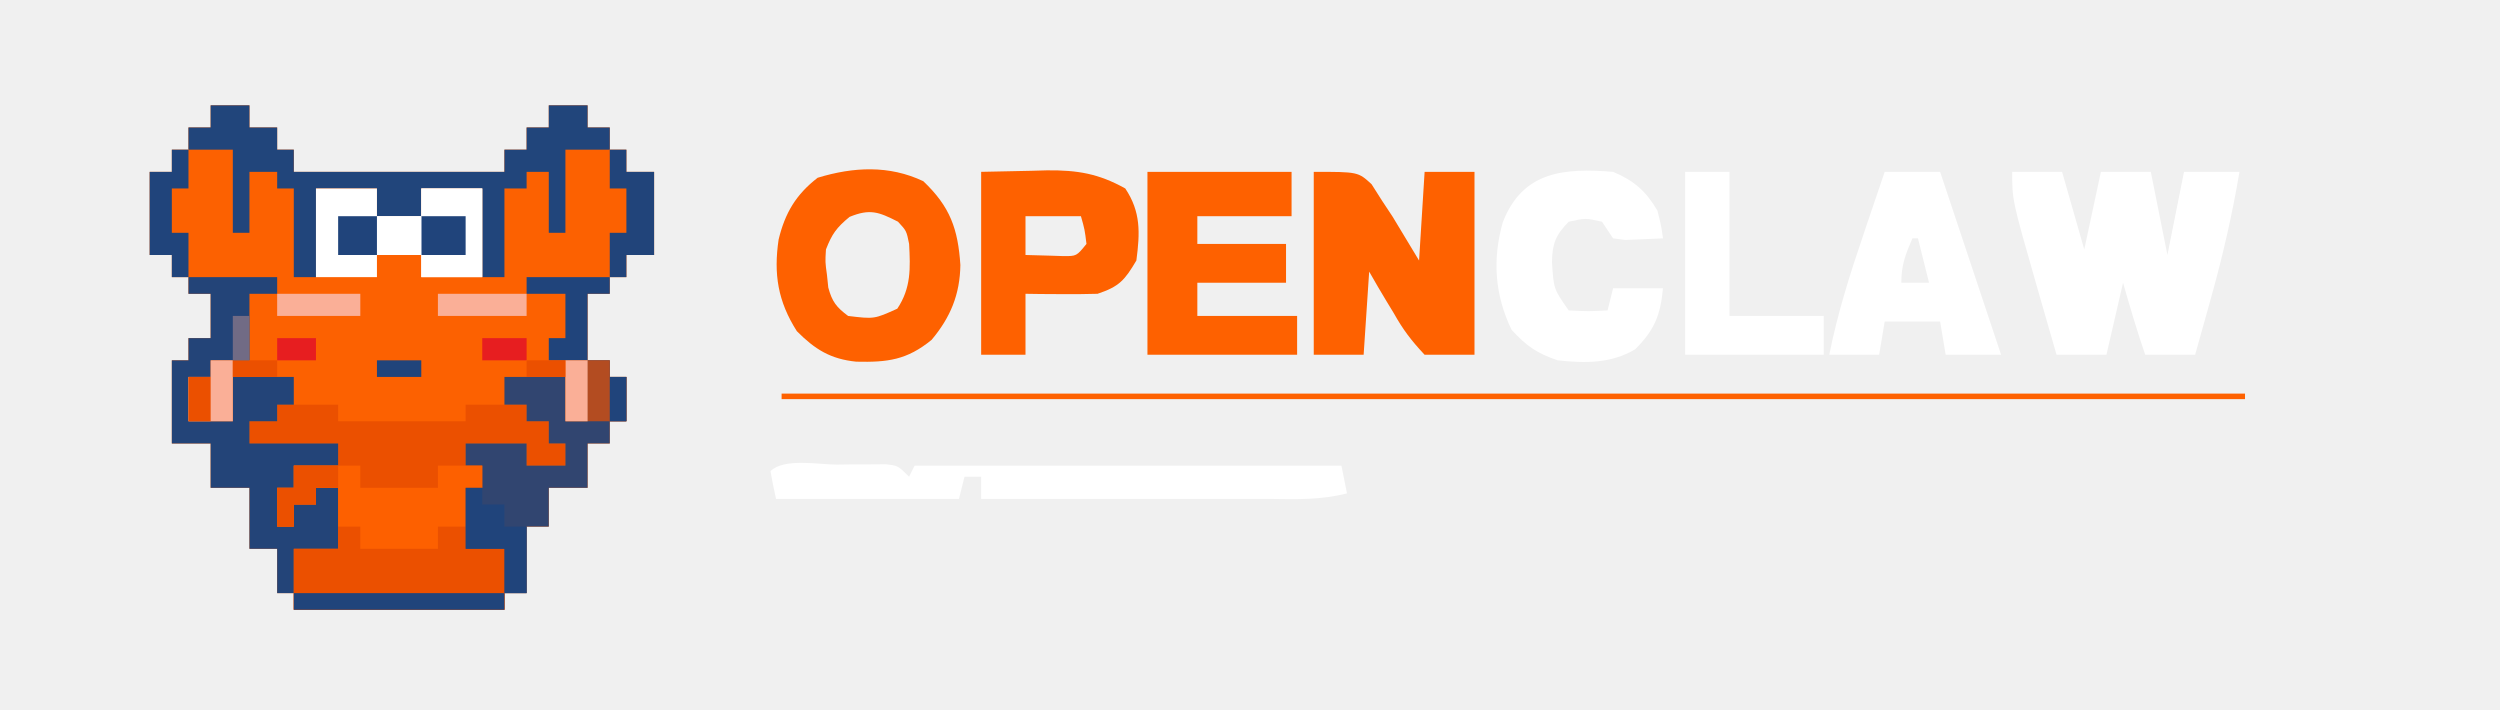
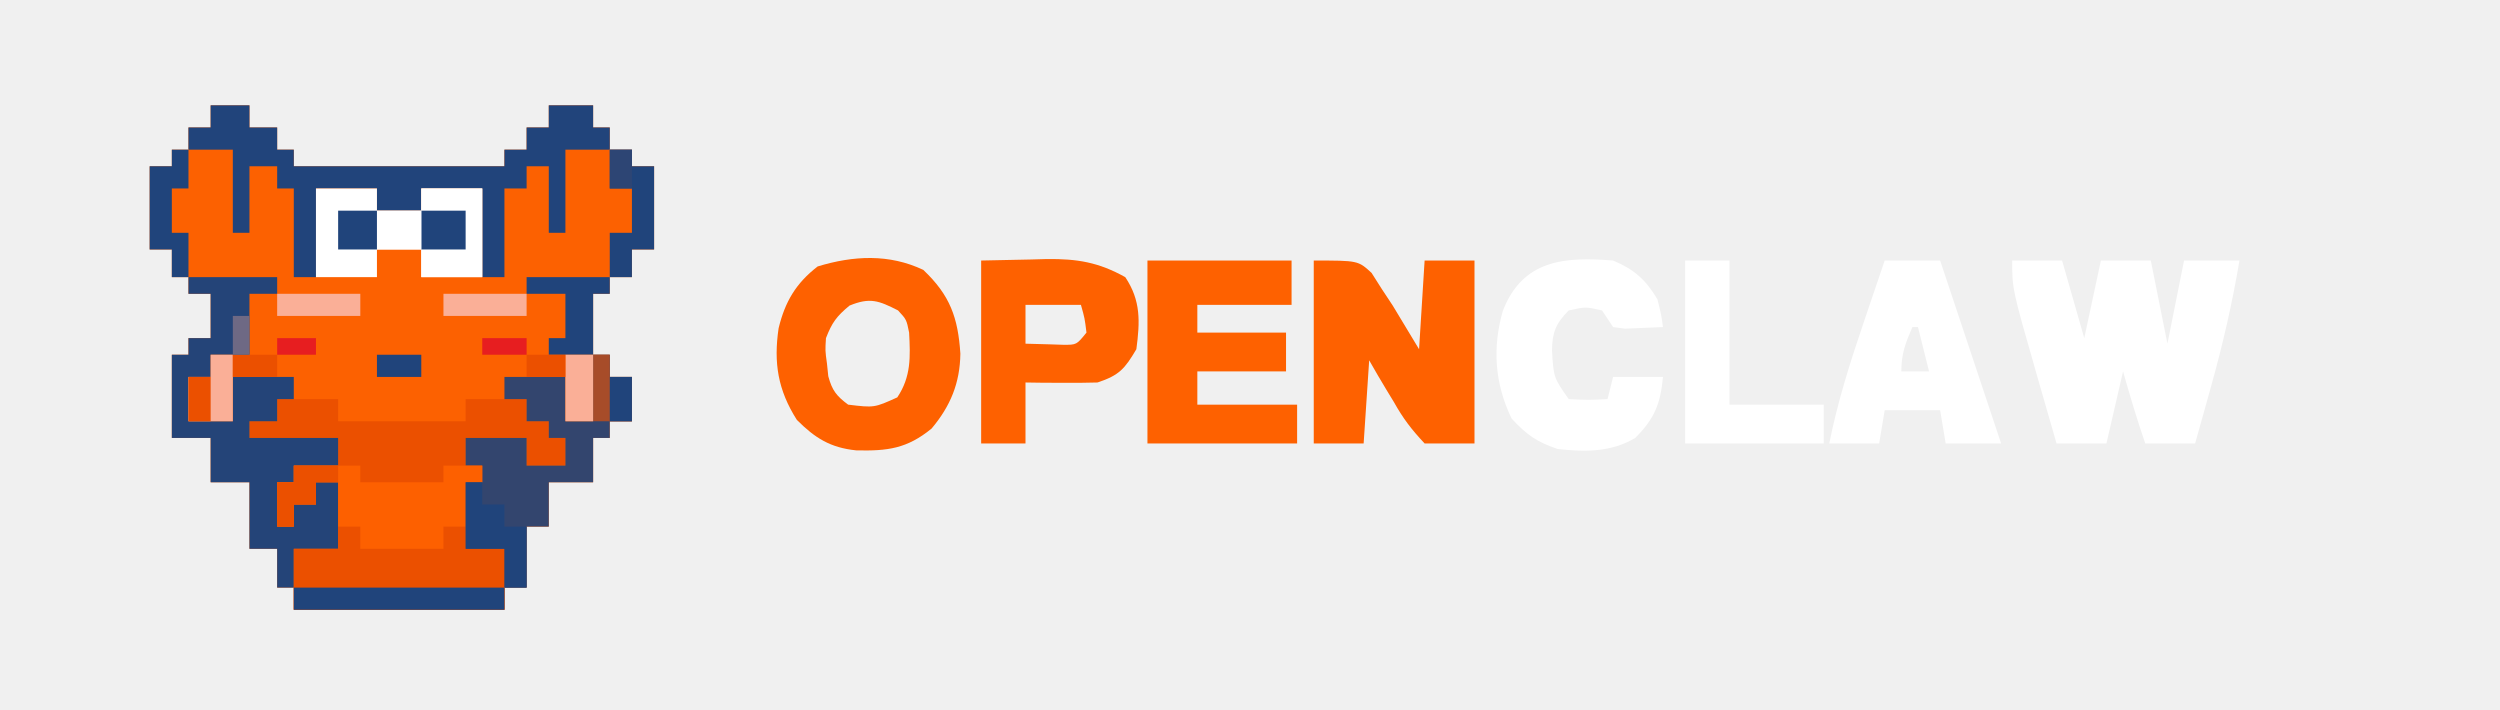
<svg xmlns="http://www.w3.org/2000/svg" version="1.1" width="451" height="128">
-   <path d="M0 0 C2.31 0 4.62 0 7 0 C7 1.32 7 2.64 7 4 C8.65 4 10.3 4 12 4 C12 5.32 12 6.64 12 8 C12.99 8 13.98 8 15 8 C15 9.32 15 10.64 15 12 C27.54 12 40.08 12 53 12 C53 10.68 53 9.36 53 8 C54.32 8 55.64 8 57 8 C57 6.68 57 5.36 57 4 C58.32 4 59.64 4 61 4 C61 2.68 61 1.36 61 0 C63.31 0 65.62 0 68 0 C68 1.32 68 2.64 68 4 C69.32 4 70.64 4 72 4 C72 5.32 72 6.64 72 8 C72.99 8 73.98 8 75 8 C75 9.32 75 10.64 75 12 C76.65 12 78.3 12 80 12 C80 16.95 80 21.9 80 27 C78.35 27 76.7 27 75 27 C75 28.32 75 29.64 75 31 C74.01 31 73.02 31 72 31 C72 31.99 72 32.98 72 34 C70.68 34 69.36 34 68 34 C68 37.96 68 41.92 68 46 C69.32 46 70.64 46 72 46 C72 46.99 72 47.98 72 49 C72.99 49 73.98 49 75 49 C75 51.64 75 54.28 75 57 C74.01 57 73.02 57 72 57 C72 58.32 72 59.64 72 61 C70.68 61 69.36 61 68 61 C68 63.64 68 66.28 68 69 C65.69 69 63.38 69 61 69 C61 71.31 61 73.62 61 76 C59.68 76 58.36 76 57 76 C57 79.96 57 83.92 57 88 C55.68 88 54.36 88 53 88 C53 88.99 53 89.98 53 91 C40.46 91 27.92 91 15 91 C15 90.01 15 89.02 15 88 C14.01 88 13.02 88 12 88 C12 85.36 12 82.72 12 80 C10.35 80 8.7 80 7 80 C7 76.37 7 72.74 7 69 C4.69 69 2.38 69 0 69 C0 66.36 0 63.72 0 61 C-2.31 61 -4.62 61 -7 61 C-7 56.05 -7 51.1 -7 46 C-6.01 46 -5.02 46 -4 46 C-4 44.68 -4 43.36 -4 42 C-2.68 42 -1.36 42 0 42 C0 39.36 0 36.72 0 34 C-1.32 34 -2.64 34 -4 34 C-4 33.01 -4 32.02 -4 31 C-4.99 31 -5.98 31 -7 31 C-7 29.68 -7 28.36 -7 27 C-8.32 27 -9.64 27 -11 27 C-11 22.05 -11 17.1 -11 12 C-9.68 12 -8.36 12 -7 12 C-7 10.68 -7 9.36 -7 8 C-6.01 8 -5.02 8 -4 8 C-4 6.68 -4 5.36 -4 4 C-2.68 4 -1.36 4 0 4 C0 2.68 0 1.36 0 0 Z " fill="#FC6101" transform="translate(38,19)" />
-   <path d="M0 0 C3.63 0 7.26 0 11 0 C11 0.99 11 1.98 11 3 C18.59 3 26.18 3 34 3 C34 2.01 34 1.02 34 0 C37.63 0 41.26 0 45 0 C45 0.99 45 1.98 45 3 C46.32 3 47.64 3 49 3 C49 4.32 49 5.64 49 7 C49.99 7 50.98 7 52 7 C52 8.32 52 9.64 52 11 C49.69 11 47.38 11 45 11 C45 9.68 45 8.36 45 7 C41.37 7 37.74 7 34 7 C34 8.32 34 9.64 34 11 C34.99 11 35.98 11 37 11 C37 12.32 37 13.64 37 15 C36.01 15 35.02 15 34 15 C34 18.63 34 22.26 34 26 C36.31 26 38.62 26 41 26 C41 29.63 41 33.26 41 37 C28.46 37 15.92 37 3 37 C3 33.37 3 29.74 3 26 C5.64 26 8.28 26 11 26 C11 22.37 11 18.74 11 15 C9.68 15 8.36 15 7 15 C7 15.99 7 16.98 7 18 C5.68 18 4.36 18 3 18 C3 19.32 3 20.64 3 22 C2.01 22 1.02 22 0 22 C0 19.69 0 17.38 0 15 C0.99 15 1.98 15 3 15 C3 13.68 3 12.36 3 11 C5.64 11 8.28 11 11 11 C11 9.68 11 8.36 11 7 C5.72 7 0.44 7 -5 7 C-5 5.68 -5 4.36 -5 3 C-3.35 3 -1.7 3 0 3 C0 2.01 0 1.02 0 0 Z " fill="#EB5000" transform="translate(50,73)" />
-   <path d="M0 0 C2.97 0 5.94 0 9 0 C11 7 11 7 13 14 C13.99 9.38 14.98 4.76 16 0 C18.97 0 21.94 0 25 0 C25.99 4.95 26.98 9.9 28 15 C28.99 10.05 29.98 5.1 31 0 C34.3 0 37.6 0 41 0 C39.7 7.71 37.99 15.16 35.88 22.69 C35.6 23.69 35.32 24.69 35.04 25.72 C34.36 28.15 33.68 30.57 33 33 C30.03 33 27.06 33 24 33 C22.53 28.7 21.23 24.38 20 20 C19.01 24.29 18.02 28.58 17 33 C14.03 33 11.06 33 8 33 C7.04 29.67 6.08 26.33 5.12 23 C4.86 22.07 4.59 21.13 4.31 20.17 C0 5.14 0 5.14 0 0 Z " fill="#FFFFFF" transform="translate(363,31)" />
-   <path d="M0 0 C8 0 8 0 10.43 2.23 C11.05 3.21 11.67 4.18 12.31 5.19 C12.95 6.15 13.58 7.11 14.24 8.11 C15.84 10.73 17.42 13.36 19 16 C19.33 10.72 19.66 5.44 20 0 C22.97 0 25.94 0 29 0 C29 10.89 29 21.78 29 33 C26.03 33 23.06 33 20 33 C17.57 30.4 16.13 28.51 14.44 25.5 C14 24.78 13.56 24.07 13.12 23.33 C12.05 21.57 11.02 19.79 10 18 C9.67 22.95 9.34 27.9 9 33 C6.03 33 3.06 33 0 33 C0 22.11 0 11.22 0 0 Z " fill="#FE6100" transform="translate(237,31)" />
-   <path d="M0 0 C4.85 4.6 6.26 8.62 6.69 15.12 C6.61 20.42 4.91 24.56 1.5 28.62 C-2.94 32.26 -6.47 32.69 -12.09 32.56 C-16.76 32.09 -19.55 30.33 -22.81 27.06 C-26.24 21.67 -27.02 16.74 -26.1 10.52 C-24.95 5.77 -23 2.43 -19.06 -0.62 C-12.6 -2.59 -6.16 -2.92 0 0 Z M-13.31 6.44 C-15.66 8.39 -16.47 9.51 -17.56 12.31 C-17.7 14.58 -17.7 14.58 -17.38 16.88 C-17.3 17.64 -17.22 18.4 -17.14 19.19 C-16.45 21.74 -15.67 22.74 -13.56 24.31 C-8.85 24.88 -8.85 24.88 -4.69 23 C-2.18 19.24 -2.33 15.69 -2.56 11.31 C-3.03 8.96 -3.03 8.96 -4.56 7.31 C-8.06 5.53 -9.62 4.93 -13.31 6.44 Z " fill="#FE6100" transform="translate(166.5625,32.6875)" />
-   <path d="M0 0 C8.58 0 17.16 0 26 0 C26 2.64 26 5.28 26 8 C20.39 8 14.78 8 9 8 C9 9.65 9 11.3 9 13 C14.28 13 19.56 13 25 13 C25 15.31 25 17.62 25 20 C19.72 20 14.44 20 9 20 C9 21.98 9 23.96 9 26 C14.94 26 20.88 26 27 26 C27 28.31 27 30.62 27 33 C18.09 33 9.18 33 0 33 C0 22.11 0 11.22 0 0 Z " fill="#FE6100" transform="translate(207,31)" />
-   <path d="M0 0 C5.28 0 10.56 0 16 0 C16 0.99 16 1.98 16 3 C14.35 3 12.7 3 11 3 C11 6.96 11 10.92 11 15 C8.69 15 6.38 15 4 15 C4 15.99 4 16.98 4 18 C2.68 18 1.36 18 0 18 C0 20.64 0 23.28 0 26 C2.64 26 5.28 26 8 26 C8 23.36 8 20.72 8 18 C11.63 18 15.26 18 19 18 C19 19.65 19 21.3 19 23 C18.01 23 17.02 23 16 23 C16 23.99 16 24.98 16 26 C14.35 26 12.7 26 11 26 C11 27.32 11 28.64 11 30 C16.28 30 21.56 30 27 30 C27 31.32 27 32.64 27 34 C24.36 34 21.72 34 19 34 C19 35.32 19 36.64 19 38 C18.01 38 17.02 38 16 38 C16 40.31 16 42.62 16 45 C16.99 45 17.98 45 19 45 C19 43.68 19 42.36 19 41 C20.32 41 21.64 41 23 41 C23 40.01 23 39.02 23 38 C24.32 38 25.64 38 27 38 C27 41.63 27 45.26 27 49 C24.36 49 21.72 49 19 49 C19 51.64 19 54.28 19 57 C18.01 57 17.02 57 16 57 C16 54.36 16 51.72 16 49 C14.35 49 12.7 49 11 49 C11 45.37 11 41.74 11 38 C8.69 38 6.38 38 4 38 C4 35.36 4 32.72 4 30 C1.69 30 -0.62 30 -3 30 C-3 25.05 -3 20.1 -3 15 C-2.01 15 -1.02 15 0 15 C0 13.68 0 12.36 0 11 C1.32 11 2.64 11 4 11 C4 8.36 4 5.72 4 3 C2.68 3 1.36 3 0 3 C0 2.01 0 1.02 0 0 Z " fill="#234478" transform="translate(34,50)" />
-   <path d="M0 0 C2.31 0 4.62 0 7 0 C7 1.32 7 2.64 7 4 C8.65 4 10.3 4 12 4 C12 5.32 12 6.64 12 8 C12.99 8 13.98 8 15 8 C15 9.32 15 10.64 15 12 C27.54 12 40.08 12 53 12 C53 10.68 53 9.36 53 8 C54.32 8 55.64 8 57 8 C57 6.68 57 5.36 57 4 C58.32 4 59.64 4 61 4 C61 2.68 61 1.36 61 0 C63.31 0 65.62 0 68 0 C68 1.32 68 2.64 68 4 C69.32 4 70.64 4 72 4 C72 5.32 72 6.64 72 8 C69.36 8 66.72 8 64 8 C64 12.95 64 17.9 64 23 C63.01 23 62.02 23 61 23 C61 19.37 61 15.74 61 12 C59.68 12 58.36 12 57 12 C57 12.99 57 13.98 57 15 C55.68 15 54.36 15 53 15 C53 20.28 53 25.56 53 31 C51.68 31 50.36 31 49 31 C49 25.72 49 20.44 49 15 C45.37 15 41.74 15 38 15 C38 16.65 38 18.3 38 20 C35.36 20 32.72 20 30 20 C30 18.35 30 16.7 30 15 C26.37 15 22.74 15 19 15 C19 20.28 19 25.56 19 31 C17.68 31 16.36 31 15 31 C15 25.72 15 20.44 15 15 C14.01 15 13.02 15 12 15 C12 14.01 12 13.02 12 12 C10.35 12 8.7 12 7 12 C7 15.63 7 19.26 7 23 C6.01 23 5.02 23 4 23 C4 18.05 4 13.1 4 8 C1.36 8 -1.28 8 -4 8 C-4 6.68 -4 5.36 -4 4 C-2.68 4 -1.36 4 0 4 C0 2.68 0 1.36 0 0 Z " fill="#21457B" transform="translate(38,19)" />
-   <path d="M0 0 C2.99 -0.06 5.98 -0.12 9.06 -0.19 C9.99 -0.21 10.92 -0.24 11.88 -0.27 C17.36 -0.32 21.18 0.31 26 3 C28.83 7.24 28.66 11.02 28 16 C25.89 19.56 24.92 20.69 21 22 C18.77 22.07 16.54 22.08 14.31 22.06 C12.54 22.05 12.54 22.05 10.74 22.04 C9.83 22.02 8.93 22.01 8 22 C8 25.63 8 29.26 8 33 C5.36 33 2.72 33 0 33 C0 22.11 0 11.22 0 0 Z M8 8 C8 10.31 8 12.62 8 15 C9.46 15.05 10.92 15.09 12.38 15.12 C13.59 15.16 13.59 15.16 14.84 15.2 C17.21 15.21 17.21 15.21 19 13 C18.68 10.4 18.68 10.4 18 8 C14.7 8 11.4 8 8 8 Z " fill="#FE6100" transform="translate(177,31)" />
-   <path d="M0 0 C3.76 1.57 5.94 3.49 8 7 C8.69 9.75 8.69 9.75 9 12 C7.54 12.08 6.08 12.14 4.62 12.19 C3.81 12.22 3 12.26 2.16 12.29 C1.45 12.2 0.74 12.1 0 12 C-0.66 11.01 -1.32 10.02 -2 9 C-4.96 8.33 -4.96 8.33 -8 9 C-10.32 11.32 -10.99 12.98 -11.02 16.27 C-10.72 21.14 -10.72 21.14 -8 25 C-4.42 25.17 -4.42 25.17 -1 25 C-0.67 23.68 -0.34 22.36 0 21 C2.97 21 5.94 21 9 21 C8.55 25.86 7.47 28.53 4 32 C-0.33 34.6 -5.1 34.55 -10 34 C-13.78 32.72 -15.61 31.42 -18.31 28.5 C-21.34 22.22 -21.81 15.78 -19.88 9.06 C-16.3 -0.16 -8.75 -0.71 0 0 Z " fill="#FFFFFF" transform="translate(291,31)" />
-   <path d="M0 0 C3.3 0 6.6 0 10 0 C13.63 10.89 17.26 21.78 21 33 C17.7 33 14.4 33 11 33 C10.67 31.02 10.34 29.04 10 27 C6.7 27 3.4 27 0 27 C-0.33 28.98 -0.66 30.96 -1 33 C-3.97 33 -6.94 33 -10 33 C-8.52 25.59 -6.31 18.58 -3.88 11.44 C-3.5 10.33 -3.13 9.23 -2.75 8.09 C-1.83 5.39 -0.92 2.7 0 0 Z M5 12 C3.74 14.91 3 16.8 3 20 C4.65 20 6.3 20 8 20 C7.34 17.36 6.68 14.72 6 12 C5.67 12 5.34 12 5 12 Z " fill="#FFFFFF" transform="translate(340,31)" />
-   <path d="M0 0 C1.03 -0.01 2.06 -0.02 3.12 -0.04 C4.59 -0.04 4.59 -0.04 6.09 -0.04 C6.99 -0.05 7.9 -0.05 8.83 -0.06 C11.06 0.19 11.06 0.19 13.06 2.19 C13.39 1.53 13.72 0.87 14.06 0.19 C39.73 0.19 65.4 0.19 91.06 0.19 C91.56 2.66 91.56 2.66 92.06 5.19 C87.39 6.39 82.85 6.27 78.06 6.19 C77.4 6.19 76.74 6.19 76.06 6.19 C59.4 6.19 42.73 6.19 26.06 6.19 C26.06 4.87 26.06 3.55 26.06 2.19 C25.07 2.19 24.08 2.19 23.06 2.19 C22.73 3.51 22.4 4.83 22.06 6.19 C11.06 6.19 0.06 6.19 -10.94 6.19 C-11.32 4.53 -11.65 2.86 -11.94 1.19 C-9.52 -1.23 -3.25 0 0 0 Z M17.06 2.19 C18.06 4.19 18.06 4.19 18.06 4.19 Z " fill="#FFFFFF" transform="translate(150.9375,83.8125)" />
-   <path d="M0 0 C1.32 0 2.64 0 4 0 C4 0.99 4 1.98 4 3 C4.99 3 5.98 3 7 3 C7 5.64 7 8.28 7 11 C6.01 11 5.02 11 4 11 C4 12.32 4 13.64 4 15 C2.68 15 1.36 15 0 15 C0 17.64 0 20.28 0 23 C-2.31 23 -4.62 23 -7 23 C-7 25.31 -7 27.62 -7 30 C-8.32 30 -9.64 30 -11 30 C-11 33.96 -11 37.92 -11 42 C-12.32 42 -13.64 42 -15 42 C-15 39.36 -15 36.72 -15 34 C-17.31 34 -19.62 34 -22 34 C-22 30.37 -22 26.74 -22 23 C-21.01 23 -20.02 23 -19 23 C-19 21.68 -19 20.36 -19 19 C-19.99 19 -20.98 19 -22 19 C-22 17.68 -22 16.36 -22 15 C-18.37 15 -14.74 15 -11 15 C-11 16.32 -11 17.64 -11 19 C-8.69 19 -6.38 19 -4 19 C-4 17.68 -4 16.36 -4 15 C-4.99 15 -5.98 15 -7 15 C-7 13.68 -7 12.36 -7 11 C-8.32 11 -9.64 11 -11 11 C-11 10.01 -11 9.02 -11 8 C-12.32 8 -13.64 8 -15 8 C-15 6.35 -15 4.7 -15 3 C-11.37 3 -7.74 3 -4 3 C-4 5.64 -4 8.28 -4 11 C-2.68 11 -1.36 11 0 11 C0 7.37 0 3.74 0 0 Z " fill="#314570" transform="translate(106,65)" />
-   <path d="M0 0 C1.32 0 2.64 0 4 0 C4 1.32 4 2.64 4 4 C8.62 4 13.24 4 18 4 C18 2.68 18 1.36 18 0 C19.65 0 21.3 0 23 0 C23 1.32 23 2.64 23 4 C25.31 4 27.62 4 30 4 C30 7.63 30 11.26 30 15 C17.46 15 4.92 15 -8 15 C-8 11.37 -8 7.74 -8 4 C-5.36 4 -2.72 4 0 4 C0 2.68 0 1.36 0 0 Z " fill="#EB5000" transform="translate(61,95)" />
-   <path d="M0 0 C3.63 0 7.26 0 11 0 C11 1.65 11 3.3 11 5 C13.64 5 16.28 5 19 5 C19 3.35 19 1.7 19 0 C22.63 0 26.26 0 30 0 C30 5.28 30 10.56 30 16 C26.37 16 22.74 16 19 16 C19 14.68 19 13.36 19 12 C16.36 12 13.72 12 11 12 C11 13.32 11 14.64 11 16 C7.37 16 3.74 16 0 16 C0 10.72 0 5.44 0 0 Z " fill="#FFFFFF" transform="translate(57,34)" />
-   <path d="M0 0 C2.64 0 5.28 0 8 0 C8 8.58 8 17.16 8 26 C13.61 26 19.22 26 25 26 C25 28.31 25 30.62 25 33 C16.75 33 8.5 33 0 33 C0 22.11 0 11.22 0 0 Z " fill="#FFFFFF" transform="translate(304,31)" />
-   <path d="M0 0 C3.96 0 7.92 0 12 0 C12 1.32 12 2.64 12 4 C16.62 4 21.24 4 26 4 C26 2.68 26 1.36 26 0 C28.64 0 31.28 0 34 0 C34 1.32 34 2.64 34 4 C33.01 4 32.02 4 31 4 C31 6.31 31 8.62 31 11 C29.35 11 27.7 11 26 11 C26 12.32 26 13.64 26 15 C21.38 15 16.76 15 12 15 C12 13.68 12 12.36 12 11 C10.68 11 9.36 11 8 11 C8 8.69 8 6.38 8 4 C6.68 4 5.36 4 4 4 C4 4.99 4 5.98 4 7 C2.68 7 1.36 7 0 7 C0 8.32 0 9.64 0 11 C-0.99 11 -1.98 11 -3 11 C-3 8.69 -3 6.38 -3 4 C-2.01 4 -1.02 4 0 4 C0 2.68 0 1.36 0 0 Z " fill="#FD6000" transform="translate(53,84)" />
-   <path d="M0 0 C87.12 0 174.24 0 264 0 C264 0.33 264 0.66 264 1 C176.88 1 89.76 1 0 1 C0 0.67 0 0.34 0 0 Z " fill="#FE6100" transform="translate(141,71)" />
-   <path d="M0 0 C3.63 0 7.26 0 11 0 C11 5.28 11 10.56 11 16 C7.37 16 3.74 16 0 16 C0 14.68 0 13.36 0 12 C2.64 12 5.28 12 8 12 C8 9.69 8 7.38 8 5 C5.36 5 2.72 5 0 5 C0 3.35 0 1.7 0 0 Z " fill="#FFFFFF" transform="translate(76,34)" />
-   <path d="M0 0 C0.99 0 1.98 0 3 0 C3 1.32 3 2.64 3 4 C4.65 4 6.3 4 8 4 C8 8.95 8 13.9 8 19 C6.35 19 4.7 19 3 19 C3 20.32 3 21.64 3 23 C2.01 23 1.02 23 0 23 C0 20.36 0 17.72 0 15 C0.99 15 1.98 15 3 15 C3 12.36 3 9.72 3 7 C2.01 7 1.02 7 0 7 C0 4.69 0 2.38 0 0 Z " fill="#21447A" transform="translate(110,27)" />
-   <path d="M0 0 C12.54 0 25.08 0 38 0 C38 0.99 38 1.98 38 3 C25.46 3 12.92 3 0 3 C0 2.01 0 1.02 0 0 Z " fill="#20447B" transform="translate(53,107)" />
-   <path d="M0 0 C0.99 0 1.98 0 3 0 C3 0.99 3 1.98 3 3 C4.32 3 5.64 3 7 3 C7 4.32 7 5.64 7 7 C8.32 7 9.64 7 11 7 C11 10.96 11 14.92 11 19 C9.68 19 8.36 19 7 19 C7 16.36 7 13.72 7 11 C4.69 11 2.38 11 0 11 C0 7.37 0 3.74 0 0 Z " fill="#20447B" transform="translate(84,88)" />
-   <path d="M0 0 C4.95 0 9.9 0 15 0 C15 0.99 15 1.98 15 3 C13.68 3 12.36 3 11 3 C11 6.96 11 10.92 11 15 C8.69 15 6.38 15 4 15 C4 13.68 4 12.36 4 11 C4.99 11 5.98 11 7 11 C7 8.36 7 5.72 7 3 C4.69 3 2.38 3 0 3 C0 2.01 0 1.02 0 0 Z " fill="#20447B" transform="translate(95,50)" />
-   <path d="M0 0 C0.99 0 1.98 0 3 0 C3 2.31 3 4.62 3 7 C2.01 7 1.02 7 0 7 C0 9.64 0 12.28 0 15 C0.99 15 1.98 15 3 15 C3 17.64 3 20.28 3 23 C2.01 23 1.02 23 0 23 C0 21.68 0 20.36 0 19 C-1.32 19 -2.64 19 -4 19 C-4 14.05 -4 9.1 -4 4 C-2.68 4 -1.36 4 0 4 C0 2.68 0 1.36 0 0 Z " fill="#20447B" transform="translate(31,27)" />
-   <path d="M0 0 C1.32 0 2.64 0 4 0 C4 3.63 4 7.26 4 11 C1.36 11 -1.28 11 -4 11 C-4 8.36 -4 5.72 -4 3 C-2.68 3 -1.36 3 0 3 C0 2.01 0 1.02 0 0 Z " fill="#FAAF97" transform="translate(38,65)" />
-   <path d="M0 0 C1.32 0 2.64 0 4 0 C4 0.99 4 1.98 4 3 C4.99 3 5.98 3 7 3 C7 5.64 7 8.28 7 11 C4.69 11 2.38 11 0 11 C0 7.37 0 3.74 0 0 Z " fill="#B34C21" transform="translate(106,65)" />
-   <path d="M0 0 C2.64 0 5.28 0 8 0 C8 1.32 8 2.64 8 4 C6.68 4 5.36 4 4 4 C4 4.99 4 5.98 4 7 C2.68 7 1.36 7 0 7 C0 8.32 0 9.64 0 11 C-0.99 11 -1.98 11 -3 11 C-3 8.69 -3 6.38 -3 4 C-2.01 4 -1.02 4 0 4 C0 2.68 0 1.36 0 0 Z " fill="#EB5000" transform="translate(53,84)" />
-   <path d="M0 0 C5.28 0 10.56 0 16 0 C16 1.32 16 2.64 16 4 C10.72 4 5.44 4 0 4 C0 2.68 0 1.36 0 0 Z " fill="#FAAF97" transform="translate(79,53)" />
+   <path d="M0 0 C2.31 0 4.62 0 7 0 C7 1.32 7 2.64 7 4 C8.65 4 10.3 4 12 4 C12 5.32 12 6.64 12 8 C12.99 8 13.98 8 15 8 C15 8.99 15 9.98 15 11 C27.54 11 40.08 11 53 11 C53 10.01 53 9.02 53 8 C54.32 8 55.64 8 57 8 C57 6.68 57 5.36 57 4 C58.32 4 59.64 4 61 4 C61 2.68 61 1.36 61 0 C63.64 0 66.28 0 69 0 C69 1.32 69 2.64 69 4 C69.99 4 70.98 4 72 4 C72 5.32 72 6.64 72 8 C73.32 8 74.64 8 76 8 C76 8.99 76 9.98 76 11 C77.32 11 78.64 11 80 11 C80 15.95 80 20.9 80 26 C78.68 26 77.36 26 76 26 C76 27.65 76 29.3 76 31 C74.68 31 73.36 31 72 31 C72 31.99 72 32.98 72 34 C71.01 34 70.02 34 69 34 C69 37.63 69 41.26 69 45 C69.99 45 70.98 45 72 45 C72 46.32 72 47.64 72 49 C73.32 49 74.64 49 76 49 C76 51.64 76 54.28 76 57 C74.68 57 73.36 57 72 57 C72 57.99 72 58.98 72 60 C71.01 60 70.02 60 69 60 C69 62.64 69 65.28 69 68 C66.36 68 63.72 68 61 68 C61 70.64 61 73.28 61 76 C59.68 76 58.36 76 57 76 C57 79.63 57 83.26 57 87 C55.68 87 54.36 87 53 87 C53 88.32 53 89.64 53 91 C40.46 91 27.92 91 15 91 C15 89.68 15 88.36 15 87 C14.01 87 13.02 87 12 87 C12 84.69 12 82.38 12 80 C10.35 80 8.7 80 7 80 C7 76.04 7 72.08 7 68 C4.69 68 2.38 68 0 68 C0 65.36 0 62.72 0 60 C-2.31 60 -4.62 60 -7 60 C-7 55.05 -7 50.1 -7 45 C-6.01 45 -5.02 45 -4 45 C-4 44.01 -4 43.02 -4 42 C-2.68 42 -1.36 42 0 42 C0 39.36 0 36.72 0 34 C-1.32 34 -2.64 34 -4 34 C-4 33.01 -4 32.02 -4 31 C-4.99 31 -5.98 31 -7 31 C-7 29.35 -7 27.7 -7 26 C-8.32 26 -9.64 26 -11 26 C-11 21.05 -11 16.1 -11 11 C-9.68 11 -8.36 11 -7 11 C-7 10.01 -7 9.02 -7 8 C-6.01 8 -5.02 8 -4 8 C-4 6.68 -4 5.36 -4 4 C-2.68 4 -1.36 4 0 4 C0 2.68 0 1.36 0 0 Z " fill="#FC6101" transform="translate(38,19)" />
+   <path d="M0 0 C3.63 0 7.26 0 11 0 C11 1.32 11 2.64 11 4 C18.59 4 26.18 4 34 4 C34 2.68 34 1.36 34 0 C37.63 0 41.26 0 45 0 C45 1.32 45 2.64 45 4 C46.32 4 47.64 4 49 4 C49 4.99 49 5.98 49 7 C49.99 7 50.98 7 52 7 C52 8.65 52 10.3 52 12 C49.69 12 47.38 12 45 12 C45 10.35 45 8.7 45 7 C41.37 7 37.74 7 34 7 C34 8.65 34 10.3 34 12 C34.99 12 35.98 12 37 12 C37 12.99 37 13.98 37 15 C36.01 15 35.02 15 34 15 C34 18.96 34 22.92 34 27 C36.31 27 38.62 27 41 27 C41 30.63 41 34.26 41 38 C28.46 38 15.92 38 3 38 C3 34.37 3 30.74 3 27 C5.64 27 8.28 27 11 27 C11 23.04 11 19.08 11 15 C9.68 15 8.36 15 7 15 C7 16.32 7 17.64 7 19 C5.68 19 4.36 19 3 19 C3 20.32 3 21.64 3 23 C2.01 23 1.02 23 0 23 C0 20.36 0 17.72 0 15 C0.99 15 1.98 15 3 15 C3 14.01 3 13.02 3 12 C5.64 12 8.28 12 11 12 C11 10.35 11 8.7 11 7 C5.72 7 0.44 7 -5 7 C-5 6.01 -5 5.02 -5 4 C-3.35 4 -1.7 4 0 4 C0 2.68 0 1.36 0 0 Z " fill="#EB5000" transform="translate(50,72)" />
+   <path d="M0 0 C2.97 0 5.94 0 9 0 C11 7 11 7 13 14 C13.99 9.38 14.98 4.76 16 0 C18.97 0 21.94 0 25 0 C25.99 4.95 26.98 9.9 28 15 C28.99 10.05 29.98 5.1 31 0 C34.3 0 37.6 0 41 0 C39.7 7.71 37.99 15.16 35.88 22.69 C35.6 23.69 35.32 24.69 35.04 25.72 C34.36 28.15 33.68 30.57 33 33 C30.03 33 27.06 33 24 33 C22.53 28.7 21.23 24.38 20 20 C19.01 24.29 18.02 28.58 17 33 C14.03 33 11.06 33 8 33 C7.04 29.67 6.08 26.33 5.12 23 C4.86 22.07 4.59 21.13 4.31 20.17 C0 5.14 0 5.14 0 0 Z " fill="#FFFFFF" transform="translate(363,47)" />
+   <path d="M0 0 C8 0 8 0 10.43 2.23 C11.05 3.21 11.67 4.18 12.31 5.19 C12.95 6.15 13.58 7.11 14.24 8.11 C15.84 10.73 17.42 13.36 19 16 C19.33 10.72 19.66 5.44 20 0 C22.97 0 25.94 0 29 0 C29 10.89 29 21.78 29 33 C26.03 33 23.06 33 20 33 C17.57 30.4 16.13 28.51 14.44 25.5 C14 24.78 13.56 24.07 13.12 23.33 C12.05 21.57 11.02 19.79 10 18 C9.67 22.95 9.34 27.9 9 33 C6.03 33 3.06 33 0 33 C0 22.11 0 11.22 0 0 Z " fill="#FE6100" transform="translate(237,47)" />
+   <path d="M0 0 C4.85 4.6 6.26 8.62 6.69 15.12 C6.61 20.42 4.91 24.56 1.5 28.62 C-2.94 32.26 -6.47 32.69 -12.09 32.56 C-16.76 32.09 -19.55 30.33 -22.81 27.06 C-26.24 21.67 -27.02 16.74 -26.1 10.52 C-24.95 5.77 -23 2.43 -19.06 -0.62 C-12.6 -2.59 -6.16 -2.92 0 0 Z M-13.31 6.44 C-15.66 8.39 -16.47 9.51 -17.56 12.31 C-17.7 14.58 -17.7 14.58 -17.38 16.88 C-17.3 17.64 -17.22 18.4 -17.14 19.19 C-16.45 21.74 -15.67 22.74 -13.56 24.31 C-8.85 24.88 -8.85 24.88 -4.69 23 C-2.18 19.24 -2.33 15.69 -2.56 11.31 C-3.03 8.96 -3.03 8.96 -4.56 7.31 C-8.06 5.53 -9.62 4.93 -13.31 6.44 Z " fill="#FE6100" transform="translate(166.5625,48.6875)" />
+   <path d="M0 0 C8.58 0 17.16 0 26 0 C26 2.64 26 5.28 26 8 C20.39 8 14.78 8 9 8 C9 9.65 9 11.3 9 13 C14.28 13 19.56 13 25 13 C25 15.31 25 17.62 25 20 C19.72 20 14.44 20 9 20 C9 21.98 9 23.96 9 26 C14.94 26 20.88 26 27 26 C27 28.31 27 30.62 27 33 C18.09 33 9.18 33 0 33 C0 22.11 0 11.22 0 0 Z " fill="#FE6100" transform="translate(207,47)" />
+   <path d="M0 0 C2.31 0 4.62 0 7 0 C7 1.32 7 2.64 7 4 C8.65 4 10.3 4 12 4 C12 5.32 12 6.64 12 8 C12.99 8 13.98 8 15 8 C15 8.99 15 9.98 15 11 C27.54 11 40.08 11 53 11 C53 10.01 53 9.02 53 8 C54.32 8 55.64 8 57 8 C57 6.68 57 5.36 57 4 C58.32 4 59.64 4 61 4 C61 2.68 61 1.36 61 0 C63.64 0 66.28 0 69 0 C69 1.32 69 2.64 69 4 C69.99 4 70.98 4 72 4 C72 5.32 72 6.64 72 8 C69.36 8 66.72 8 64 8 C64 12.95 64 17.9 64 23 C63.01 23 62.02 23 61 23 C61 19.04 61 15.08 61 11 C59.68 11 58.36 11 57 11 C57 12.32 57 13.64 57 15 C55.68 15 54.36 15 53 15 C53 20.28 53 25.56 53 31 C51.68 31 50.36 31 49 31 C49 25.72 49 20.44 49 15 C45.37 15 41.74 15 38 15 C38 16.32 38 17.64 38 19 C35.36 19 32.72 19 30 19 C30 17.68 30 16.36 30 15 C26.37 15 22.74 15 19 15 C19 20.28 19 25.56 19 31 C17.68 31 16.36 31 15 31 C15 25.72 15 20.44 15 15 C14.01 15 13.02 15 12 15 C12 13.68 12 12.36 12 11 C10.35 11 8.7 11 7 11 C7 14.96 7 18.92 7 23 C6.01 23 5.02 23 4 23 C4 18.05 4 13.1 4 8 C1.36 8 -1.28 8 -4 8 C-4 6.68 -4 5.36 -4 4 C-2.68 4 -1.36 4 0 4 C0 2.68 0 1.36 0 0 Z " fill="#21447B" transform="translate(38,19)" />
+   <path d="M0 0 C5.28 0 10.56 0 16 0 C16 0.99 16 1.98 16 3 C14.35 3 12.7 3 11 3 C11 6.63 11 10.26 11 14 C8.69 14 6.38 14 4 14 C4 15.32 4 16.64 4 18 C2.68 18 1.36 18 0 18 C0 20.64 0 23.28 0 26 C2.64 26 5.28 26 8 26 C8 23.36 8 20.72 8 18 C11.63 18 15.26 18 19 18 C19 19.32 19 20.64 19 22 C18.01 22 17.02 22 16 22 C16 23.32 16 24.64 16 26 C14.35 26 12.7 26 11 26 C11 26.99 11 27.98 11 29 C16.28 29 21.56 29 27 29 C27 30.65 27 32.3 27 34 C24.36 34 21.72 34 19 34 C19 34.99 19 35.98 19 37 C18.01 37 17.02 37 16 37 C16 39.64 16 42.28 16 45 C16.99 45 17.98 45 19 45 C19 43.68 19 42.36 19 41 C20.32 41 21.64 41 23 41 C23 39.68 23 38.36 23 37 C24.32 37 25.64 37 27 37 C27 40.96 27 44.92 27 49 C24.36 49 21.72 49 19 49 C19 51.31 19 53.62 19 56 C18.01 56 17.02 56 16 56 C16 53.69 16 51.38 16 49 C14.35 49 12.7 49 11 49 C11 45.04 11 41.08 11 37 C8.69 37 6.38 37 4 37 C4 34.36 4 31.72 4 29 C1.69 29 -0.62 29 -3 29 C-3 24.05 -3 19.1 -3 14 C-2.01 14 -1.02 14 0 14 C0 13.01 0 12.02 0 11 C1.32 11 2.64 11 4 11 C4 8.36 4 5.72 4 3 C2.68 3 1.36 3 0 3 C0 2.01 0 1.02 0 0 Z " fill="#244478" transform="translate(34,50)" />
+   <path d="M0 0 C2.99 -0.06 5.98 -0.12 9.06 -0.19 C9.99 -0.21 10.92 -0.24 11.88 -0.27 C17.36 -0.32 21.18 0.31 26 3 C28.83 7.24 28.66 11.02 28 16 C25.89 19.56 24.92 20.69 21 22 C18.77 22.07 16.54 22.08 14.31 22.06 C12.54 22.05 12.54 22.05 10.74 22.04 C9.83 22.02 8.93 22.01 8 22 C8 25.63 8 29.26 8 33 C5.36 33 2.72 33 0 33 C0 22.11 0 11.22 0 0 Z M8 8 C8 10.31 8 12.62 8 15 C9.46 15.05 10.92 15.09 12.38 15.12 C13.59 15.16 13.59 15.16 14.84 15.2 C17.21 15.21 17.21 15.21 19 13 C18.68 10.4 18.68 10.4 18 8 C14.7 8 11.4 8 8 8 Z " fill="#FE6100" transform="translate(177,47)" />
+   <path d="M0 0 C3.76 1.57 5.94 3.49 8 7 C8.69 9.75 8.69 9.75 9 12 C7.54 12.08 6.08 12.14 4.62 12.19 C3.81 12.22 3 12.26 2.16 12.29 C1.45 12.2 0.74 12.1 0 12 C-0.66 11.01 -1.32 10.02 -2 9 C-4.96 8.33 -4.96 8.33 -8 9 C-10.32 11.32 -10.99 12.98 -11.02 16.27 C-10.72 21.14 -10.72 21.14 -8 25 C-4.42 25.17 -4.42 25.17 -1 25 C-0.67 23.68 -0.34 22.36 0 21 C2.97 21 5.94 21 9 21 C8.55 25.86 7.47 28.53 4 32 C-0.33 34.6 -5.1 34.55 -10 34 C-13.78 32.72 -15.61 31.42 -18.31 28.5 C-21.34 22.22 -21.81 15.78 -19.88 9.06 C-16.3 -0.16 -8.75 -0.71 0 0 Z " fill="#FFFFFF" transform="translate(291,47)" />
+   <path d="M0 0 C3.3 0 6.6 0 10 0 C13.63 10.89 17.26 21.78 21 33 C17.7 33 14.4 33 11 33 C10.67 31.02 10.34 29.04 10 27 C6.7 27 3.4 27 0 27 C-0.33 28.98 -0.66 30.96 -1 33 C-3.97 33 -6.94 33 -10 33 C-8.52 25.59 -6.31 18.58 -3.88 11.44 C-3.5 10.33 -3.13 9.23 -2.75 8.09 C-1.83 5.39 -0.92 2.7 0 0 Z M5 12 C3.74 14.91 3 16.8 3 20 C4.65 20 6.3 20 8 20 C7.34 17.36 6.68 14.72 6 12 C5.67 12 5.34 12 5 12 Z " fill="#FFFFFF" transform="translate(340,47)" />
+   <path d="M0 0 C0.99 0 1.98 0 3 0 C3 1.32 3 2.64 3 4 C4.32 4 5.64 4 7 4 C7 6.64 7 9.28 7 12 C5.68 12 4.36 12 3 12 C3 12.99 3 13.98 3 15 C2.01 15 1.02 15 0 15 C0 17.64 0 20.28 0 23 C-2.64 23 -5.28 23 -8 23 C-8 25.64 -8 28.28 -8 31 C-9.32 31 -10.64 31 -12 31 C-12 34.63 -12 38.26 -12 42 C-13.32 42 -14.64 42 -16 42 C-16 39.69 -16 37.38 -16 35 C-18.31 35 -20.62 35 -23 35 C-23 31.04 -23 27.08 -23 23 C-22.01 23 -21.02 23 -20 23 C-20 22.01 -20 21.02 -20 20 C-20.99 20 -21.98 20 -23 20 C-23 18.35 -23 16.7 -23 15 C-19.37 15 -15.74 15 -12 15 C-12 16.65 -12 18.3 -12 20 C-9.69 20 -7.38 20 -5 20 C-5 18.35 -5 16.7 -5 15 C-5.99 15 -6.98 15 -8 15 C-8 14.01 -8 13.02 -8 12 C-9.32 12 -10.64 12 -12 12 C-12 10.68 -12 9.36 -12 8 C-13.32 8 -14.64 8 -16 8 C-16 6.68 -16 5.36 -16 4 C-12.37 4 -8.74 4 -5 4 C-5 6.64 -5 9.28 -5 12 C-3.35 12 -1.7 12 0 12 C0 8.04 0 4.08 0 0 Z " fill="#33456E" transform="translate(107,64)" />
+   <path d="M0 0 C1.32 0 2.64 0 4 0 C4 1.32 4 2.64 4 4 C8.95 4 13.9 4 19 4 C19 2.68 19 1.36 19 0 C20.32 0 21.64 0 23 0 C23 1.32 23 2.64 23 4 C25.31 4 27.62 4 30 4 C30 7.63 30 11.26 30 15 C17.46 15 4.92 15 -8 15 C-8 11.37 -8 7.74 -8 4 C-5.36 4 -2.72 4 0 4 C0 2.68 0 1.36 0 0 Z " fill="#EB5000" transform="translate(61,95)" />
+   <path d="M0 0 C3.63 0 7.26 0 11 0 C11 1.32 11 2.64 11 4 C13.64 4 16.28 4 19 4 C19 2.68 19 1.36 19 0 C22.63 0 26.26 0 30 0 C30 5.28 30 10.56 30 16 C26.37 16 22.74 16 19 16 C19 14.35 19 12.7 19 11 C16.36 11 13.72 11 11 11 C11 12.65 11 14.3 11 16 C7.37 16 3.74 16 0 16 C0 10.72 0 5.44 0 0 Z " fill="#FFFFFF" transform="translate(57,34)" />
+   <path d="M0 0 C2.64 0 5.28 0 8 0 C8 8.58 8 17.16 8 26 C13.61 26 19.22 26 25 26 C25 28.31 25 30.62 25 33 C16.75 33 8.5 33 0 33 C0 22.11 0 11.22 0 0 Z " fill="#FFFFFF" transform="translate(304,47)" />
+   <path d="M0 0 C3.96 0 7.92 0 12 0 C12 0.99 12 1.98 12 3 C16.95 3 21.9 3 27 3 C27 2.01 27 1.02 27 0 C29.31 0 31.62 0 34 0 C34 0.99 34 1.98 34 3 C33.01 3 32.02 3 31 3 C31 5.64 31 8.28 31 11 C29.68 11 28.36 11 27 11 C27 12.32 27 13.64 27 15 C22.05 15 17.1 15 12 15 C12 13.68 12 12.36 12 11 C10.68 11 9.36 11 8 11 C8 8.36 8 5.72 8 3 C6.68 3 5.36 3 4 3 C4 4.32 4 5.64 4 7 C2.68 7 1.36 7 0 7 C0 8.32 0 9.64 0 11 C-0.99 11 -1.98 11 -3 11 C-3 8.36 -3 5.72 -3 3 C-2.01 3 -1.02 3 0 3 C0 2.01 0 1.02 0 0 Z " fill="#FD6000" transform="translate(53,84)" />
+   <path d="M0 0 C12.54 0 25.08 0 38 0 C38 1.32 38 2.64 38 4 C25.46 4 12.92 4 0 4 C0 2.68 0 1.36 0 0 Z " fill="#20447B" transform="translate(53,106)" />
+   <path d="M0 0 C3.63 0 7.26 0 11 0 C11 5.28 11 10.56 11 16 C7.37 16 3.74 16 0 16 C0 14.35 0 12.7 0 11 C2.64 11 5.28 11 8 11 C8 8.69 8 6.38 8 4 C5.36 4 2.72 4 0 4 C0 2.68 0 1.36 0 0 Z " fill="#FFFFFF" transform="translate(76,34)" />
+   <path d="M0 0 C1.32 0 2.64 0 4 0 C4 0.99 4 1.98 4 3 C5.32 3 6.64 3 8 3 C8 7.95 8 12.9 8 18 C6.68 18 5.36 18 4 18 C4 19.65 4 21.3 4 23 C2.68 23 1.36 23 0 23 C0 20.36 0 17.72 0 15 C1.32 15 2.64 15 4 15 C4 12.36 4 9.72 4 7 C2.68 7 1.36 7 0 7 C0 4.69 0 2.38 0 0 Z " fill="#20447B" transform="translate(110,27)" />
+   <path d="M0 0 C0.99 0 1.98 0 3 0 C3 1.32 3 2.64 3 4 C4.32 4 5.64 4 7 4 C7 5.32 7 6.64 7 8 C8.32 8 9.64 8 11 8 C11 11.63 11 15.26 11 19 C9.68 19 8.36 19 7 19 C7 16.69 7 14.38 7 12 C4.69 12 2.38 12 0 12 C0 8.04 0 4.08 0 0 Z " fill="#20447B" transform="translate(84,87)" />
+   <path d="M0 0 C4.95 0 9.9 0 15 0 C15 0.99 15 1.98 15 3 C14.01 3 13.02 3 12 3 C12 6.63 12 10.26 12 14 C9.36 14 6.72 14 4 14 C4 13.01 4 12.02 4 11 C4.99 11 5.98 11 7 11 C7 8.36 7 5.72 7 3 C4.69 3 2.38 3 0 3 C0 2.01 0 1.02 0 0 Z " fill="#20447B" transform="translate(95,50)" />
+   <path d="M0 0 C0.99 0 1.98 0 3 0 C3 2.31 3 4.62 3 7 C2.01 7 1.02 7 0 7 C0 9.64 0 12.28 0 15 C0.99 15 1.98 15 3 15 C3 17.64 3 20.28 3 23 C2.01 23 1.02 23 0 23 C0 21.35 0 19.7 0 18 C-1.32 18 -2.64 18 -4 18 C-4 13.05 -4 8.1 -4 3 C-2.68 3 -1.36 3 0 3 C0 2.01 0 1.02 0 0 Z " fill="#20447B" transform="translate(31,27)" />
+   <path d="M0 0 C1.32 0 2.64 0 4 0 C4 3.96 4 7.92 4 12 C1.36 12 -1.28 12 -4 12 C-4 9.36 -4 6.72 -4 4 C-2.68 4 -1.36 4 0 4 C0 2.68 0 1.36 0 0 Z " fill="#FAAF97" transform="translate(38,64)" />
+   <path d="M0 0 C0.99 0 1.98 0 3 0 C3 1.32 3 2.64 3 4 C4.32 4 5.64 4 7 4 C7 6.64 7 9.28 7 12 C4.69 12 2.38 12 0 12 C0 8.04 0 4.08 0 0 Z " fill="#A74C29" transform="translate(107,64)" />
+   <path d="M0 0 C2.64 0 5.28 0 8 0 C8 0.99 8 1.98 8 3 C6.68 3 5.36 3 4 3 C4 4.32 4 5.64 4 7 C2.68 7 1.36 7 0 7 C0 8.32 0 9.64 0 11 C-0.99 11 -1.98 11 -3 11 C-3 8.36 -3 5.72 -3 3 C-2.01 3 -1.02 3 0 3 C0 2.01 0 1.02 0 0 Z " fill="#EB5000" transform="translate(53,84)" />
+   <path d="M0 0 C1.65 0 3.3 0 5 0 C5 3.96 5 7.92 5 12 C3.35 12 1.7 12 0 12 C0 8.04 0 4.08 0 0 Z " fill="#FAAF97" transform="translate(102,64)" />
+   <path d="M0 0 C4.95 0 9.9 0 15 0 C15 1.32 15 2.64 15 4 C10.05 4 5.1 4 0 4 C0 2.68 0 1.36 0 0 Z " fill="#FAAF97" transform="translate(80,53)" />
  <path d="M0 0 C4.95 0 9.9 0 15 0 C15 1.32 15 2.64 15 4 C10.05 4 5.1 4 0 4 C0 2.68 0 1.36 0 0 Z " fill="#FAAF97" transform="translate(50,53)" />
-   <path d="M0 0 C2.64 0 5.28 0 8 0 C8 2.31 8 4.62 8 7 C5.36 7 2.72 7 0 7 C0 4.69 0 2.38 0 0 Z " fill="#20447B" transform="translate(76,39)" />
-   <path d="M0 0 C2.64 0 5.28 0 8 0 C8 2.31 8 4.62 8 7 C5.36 7 2.72 7 0 7 C0 4.69 0 2.38 0 0 Z " fill="#FFFFFF" transform="translate(68,39)" />
-   <path d="M0 0 C2.31 0 4.62 0 7 0 C7 2.31 7 4.62 7 7 C4.69 7 2.38 7 0 7 C0 4.69 0 2.38 0 0 Z " fill="#20447B" transform="translate(61,39)" />
-   <path d="M0 0 C1.32 0 2.64 0 4 0 C4 3.63 4 7.26 4 11 C2.68 11 1.36 11 0 11 C0 7.37 0 3.74 0 0 Z " fill="#FAAF97" transform="translate(102,65)" />
+   <path d="M0 0 C2.64 0 5.28 0 8 0 C8 2.31 8 4.62 8 7 C5.36 7 2.72 7 0 7 C0 4.69 0 2.38 0 0 Z " fill="#20447B" transform="translate(76,38)" />
+   <path d="M0 0 C2.64 0 5.28 0 8 0 C8 2.31 8 4.62 8 7 C5.36 7 2.72 7 0 7 C0 4.69 0 2.38 0 0 Z " fill="#FFFFFF" transform="translate(68,38)" />
+   <path d="M0 0 C2.31 0 4.62 0 7 0 C7 2.31 7 4.62 7 7 C4.69 7 2.38 7 0 7 C0 4.69 0 2.38 0 0 Z " fill="#20447B" transform="translate(61,38)" />
+   <path d="M0 0 C1.32 0 2.64 0 4 0 C4 2.64 4 5.28 4 8 C2.68 8 1.36 8 0 8 C0 5.36 0 2.72 0 0 Z " fill="#20447B" transform="translate(110,68)" />
  <path d="M0 0 C1.32 0 2.64 0 4 0 C4 2.64 4 5.28 4 8 C2.68 8 1.36 8 0 8 C0 5.36 0 2.72 0 0 Z " fill="#EB5000" transform="translate(34,68)" />
-   <path d="M0 0 C2.64 0 5.28 0 8 0 C8 1.32 8 2.64 8 4 C5.36 4 2.72 4 0 4 C0 2.68 0 1.36 0 0 Z " fill="#E71E20" transform="translate(87,61)" />
-   <path d="M0 0 C2.31 0 4.62 0 7 0 C7 1.32 7 2.64 7 4 C4.69 4 2.38 4 0 4 C0 2.68 0 1.36 0 0 Z " fill="#E71E20" transform="translate(50,61)" />
-   <path d="M0 0 C0.99 0 1.98 0 3 0 C3 2.64 3 5.28 3 8 C2.01 8 1.02 8 0 8 C0 5.36 0 2.72 0 0 Z " fill="#20447B" transform="translate(110,68)" />
-   <path d="M0 0 C2.64 0 5.28 0 8 0 C8 0.99 8 1.98 8 3 C5.36 3 2.72 3 0 3 C0 2.01 0 1.02 0 0 Z " fill="#20447B" transform="translate(68,65)" />
-   <path d="M0 0 C2.64 0 5.28 0 8 0 C8 0.99 8 1.98 8 3 C5.36 3 2.72 3 0 3 C0 2.01 0 1.02 0 0 Z " fill="#EB5000" transform="translate(42,65)" />
-   <path d="M0 0 C0.99 0 1.98 0 3 0 C3 2.64 3 5.28 3 8 C2.01 8 1.02 8 0 8 C0 5.36 0 2.72 0 0 Z " fill="#716B85" transform="translate(42,57)" />
-   <path d="M0 0 C2.31 0 4.62 0 7 0 C7 0.99 7 1.98 7 3 C4.69 3 2.38 3 0 3 C0 2.01 0 1.02 0 0 Z " fill="#EB5000" transform="translate(95,65)" />
+   <path d="M0 0 C2.64 0 5.28 0 8 0 C8 1.32 8 2.64 8 4 C5.36 4 2.72 4 0 4 C0 2.68 0 1.36 0 0 Z " fill="#20447B" transform="translate(68,64)" />
+   <path d="M0 0 C2.64 0 5.28 0 8 0 C8 1.32 8 2.64 8 4 C5.36 4 2.72 4 0 4 C0 2.68 0 1.36 0 0 Z " fill="#EB5000" transform="translate(42,64)" />
+   <path d="M0 0 C2.31 0 4.62 0 7 0 C7 1.32 7 2.64 7 4 C4.69 4 2.38 4 0 4 C0 2.68 0 1.36 0 0 Z " fill="#EB5000" transform="translate(95,64)" />
+   <path d="M0 0 C1.32 0 2.64 0 4 0 C4 2.31 4 4.62 4 7 C2.68 7 1.36 7 0 7 C0 4.69 0 2.38 0 0 Z " fill="#2D4574" transform="translate(110,27)" />
+   <path d="M0 0 C2.64 0 5.28 0 8 0 C8 0.99 8 1.98 8 3 C5.36 3 2.72 3 0 3 C0 2.01 0 1.02 0 0 Z " fill="#E71E20" transform="translate(87,61)" />
+   <path d="M0 0 C2.31 0 4.62 0 7 0 C7 0.99 7 1.98 7 3 C4.69 3 2.38 3 0 3 C0 2.01 0 1.02 0 0 Z " fill="#E71E20" transform="translate(50,61)" />
+   <path d="M0 0 C0.99 0 1.98 0 3 0 C3 2.31 3 4.62 3 7 C2.01 7 1.02 7 0 7 C0 4.69 0 2.38 0 0 Z " fill="#6E6984" transform="translate(42,57)" />
</svg>
